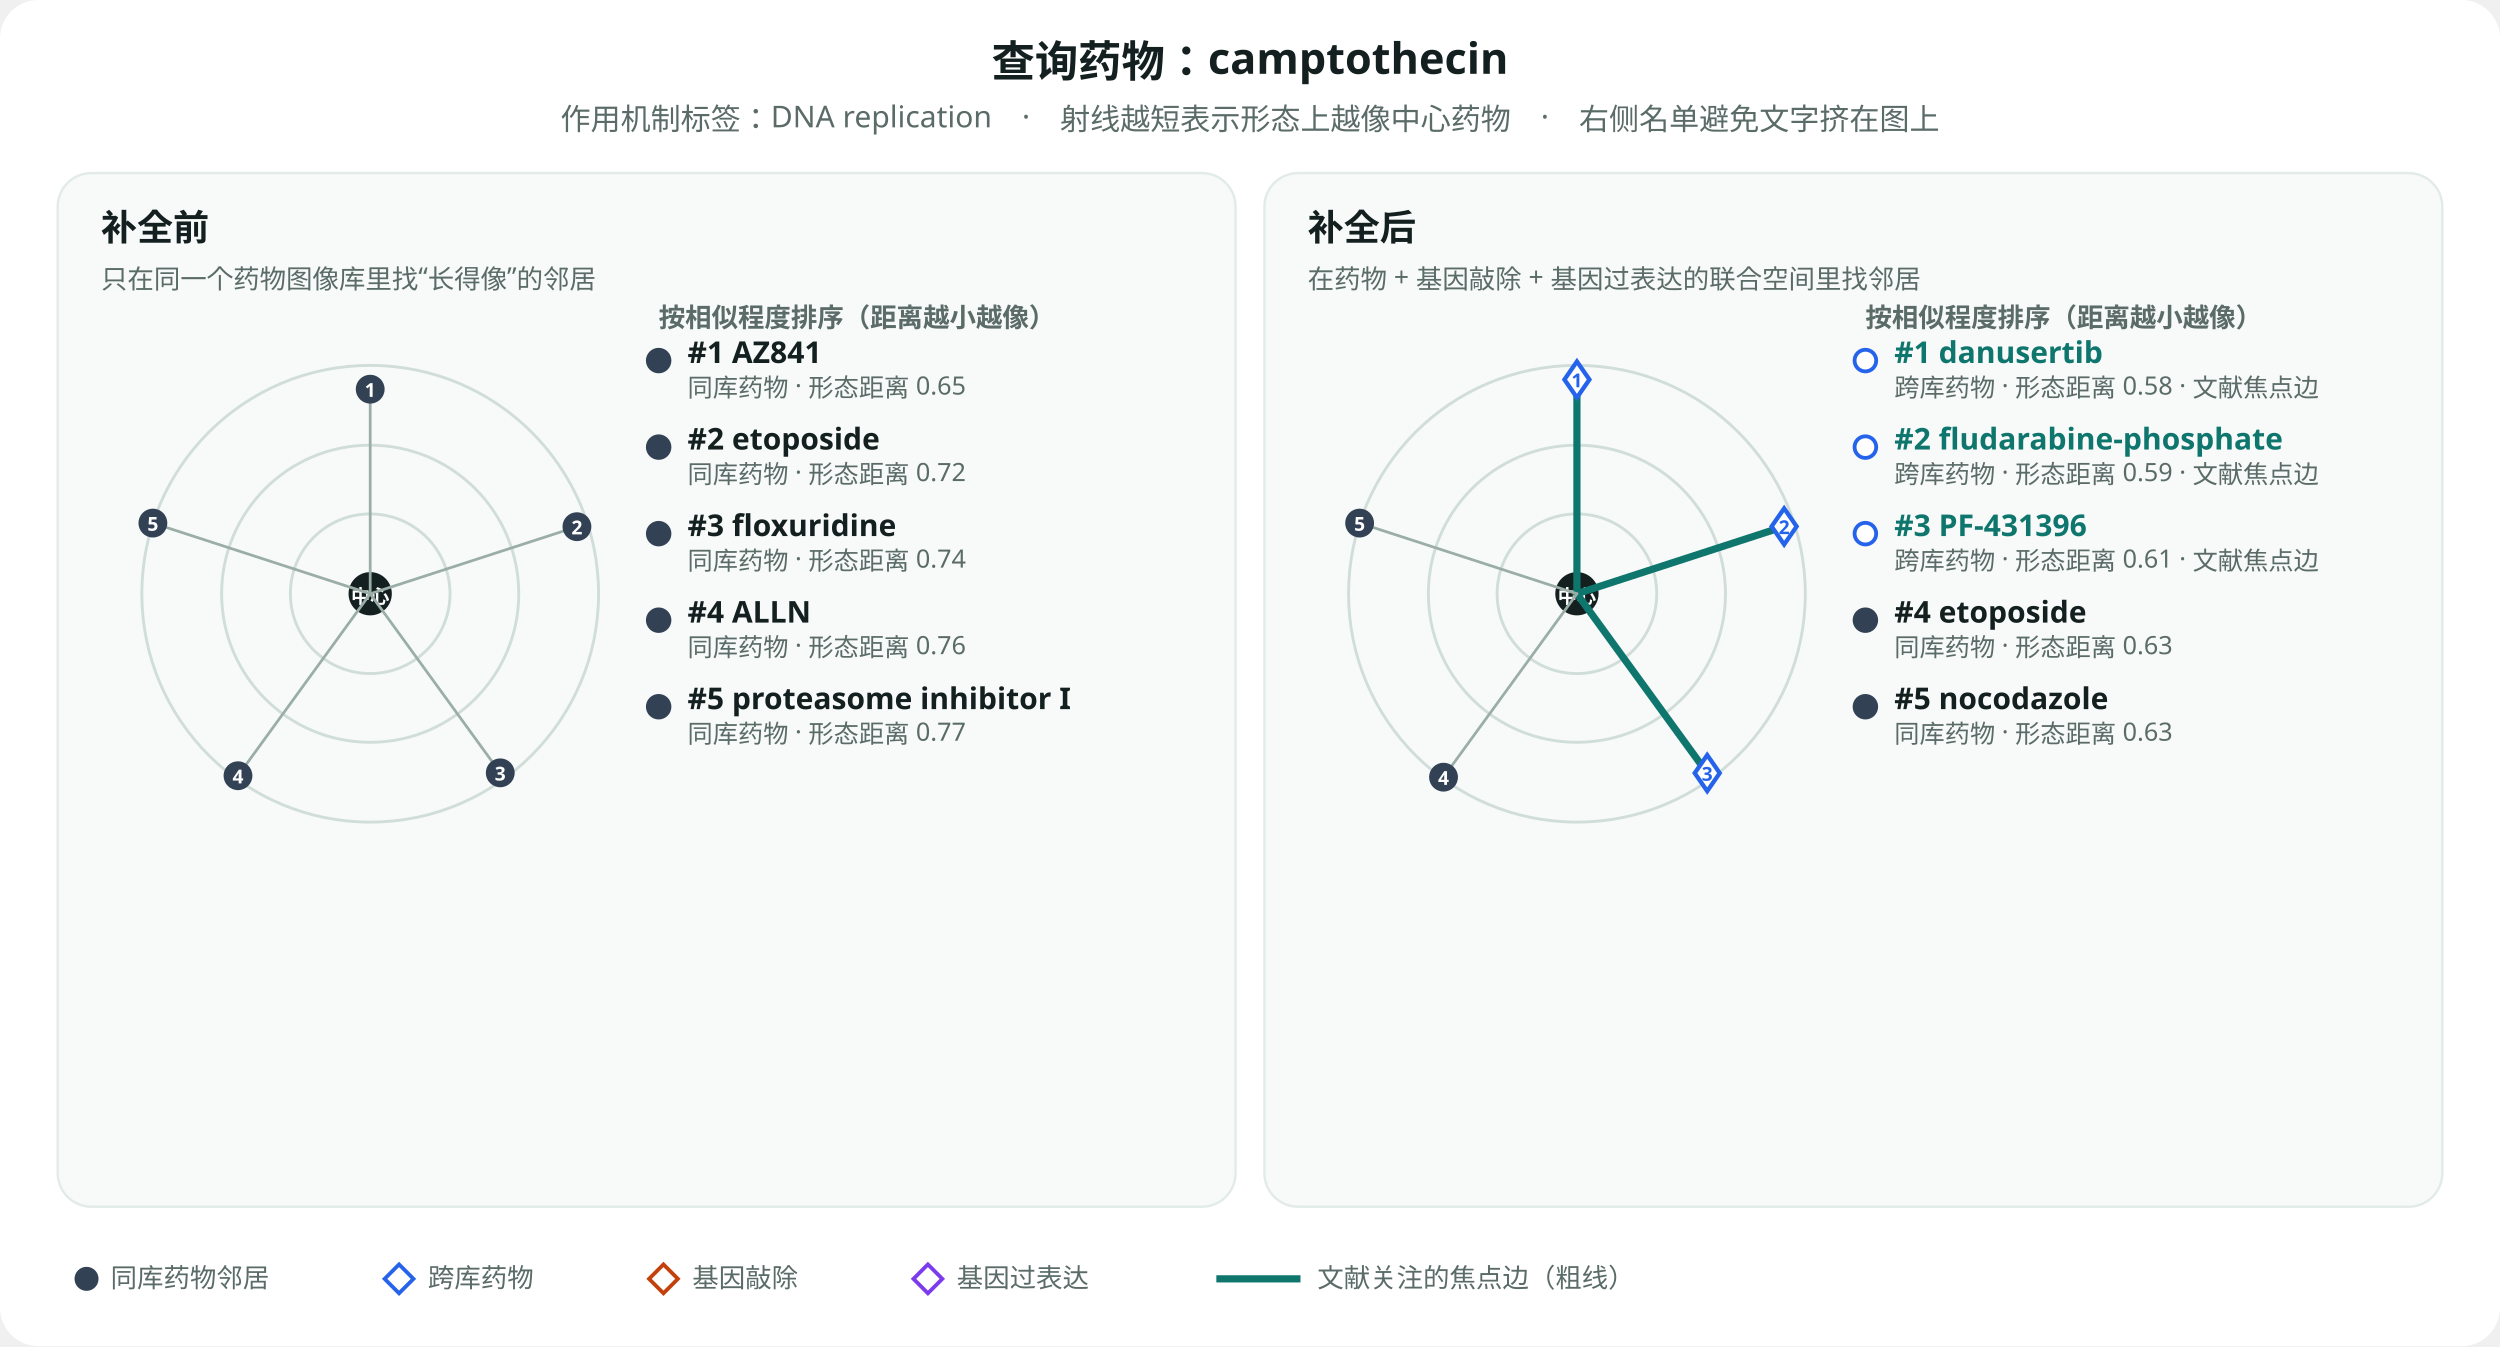
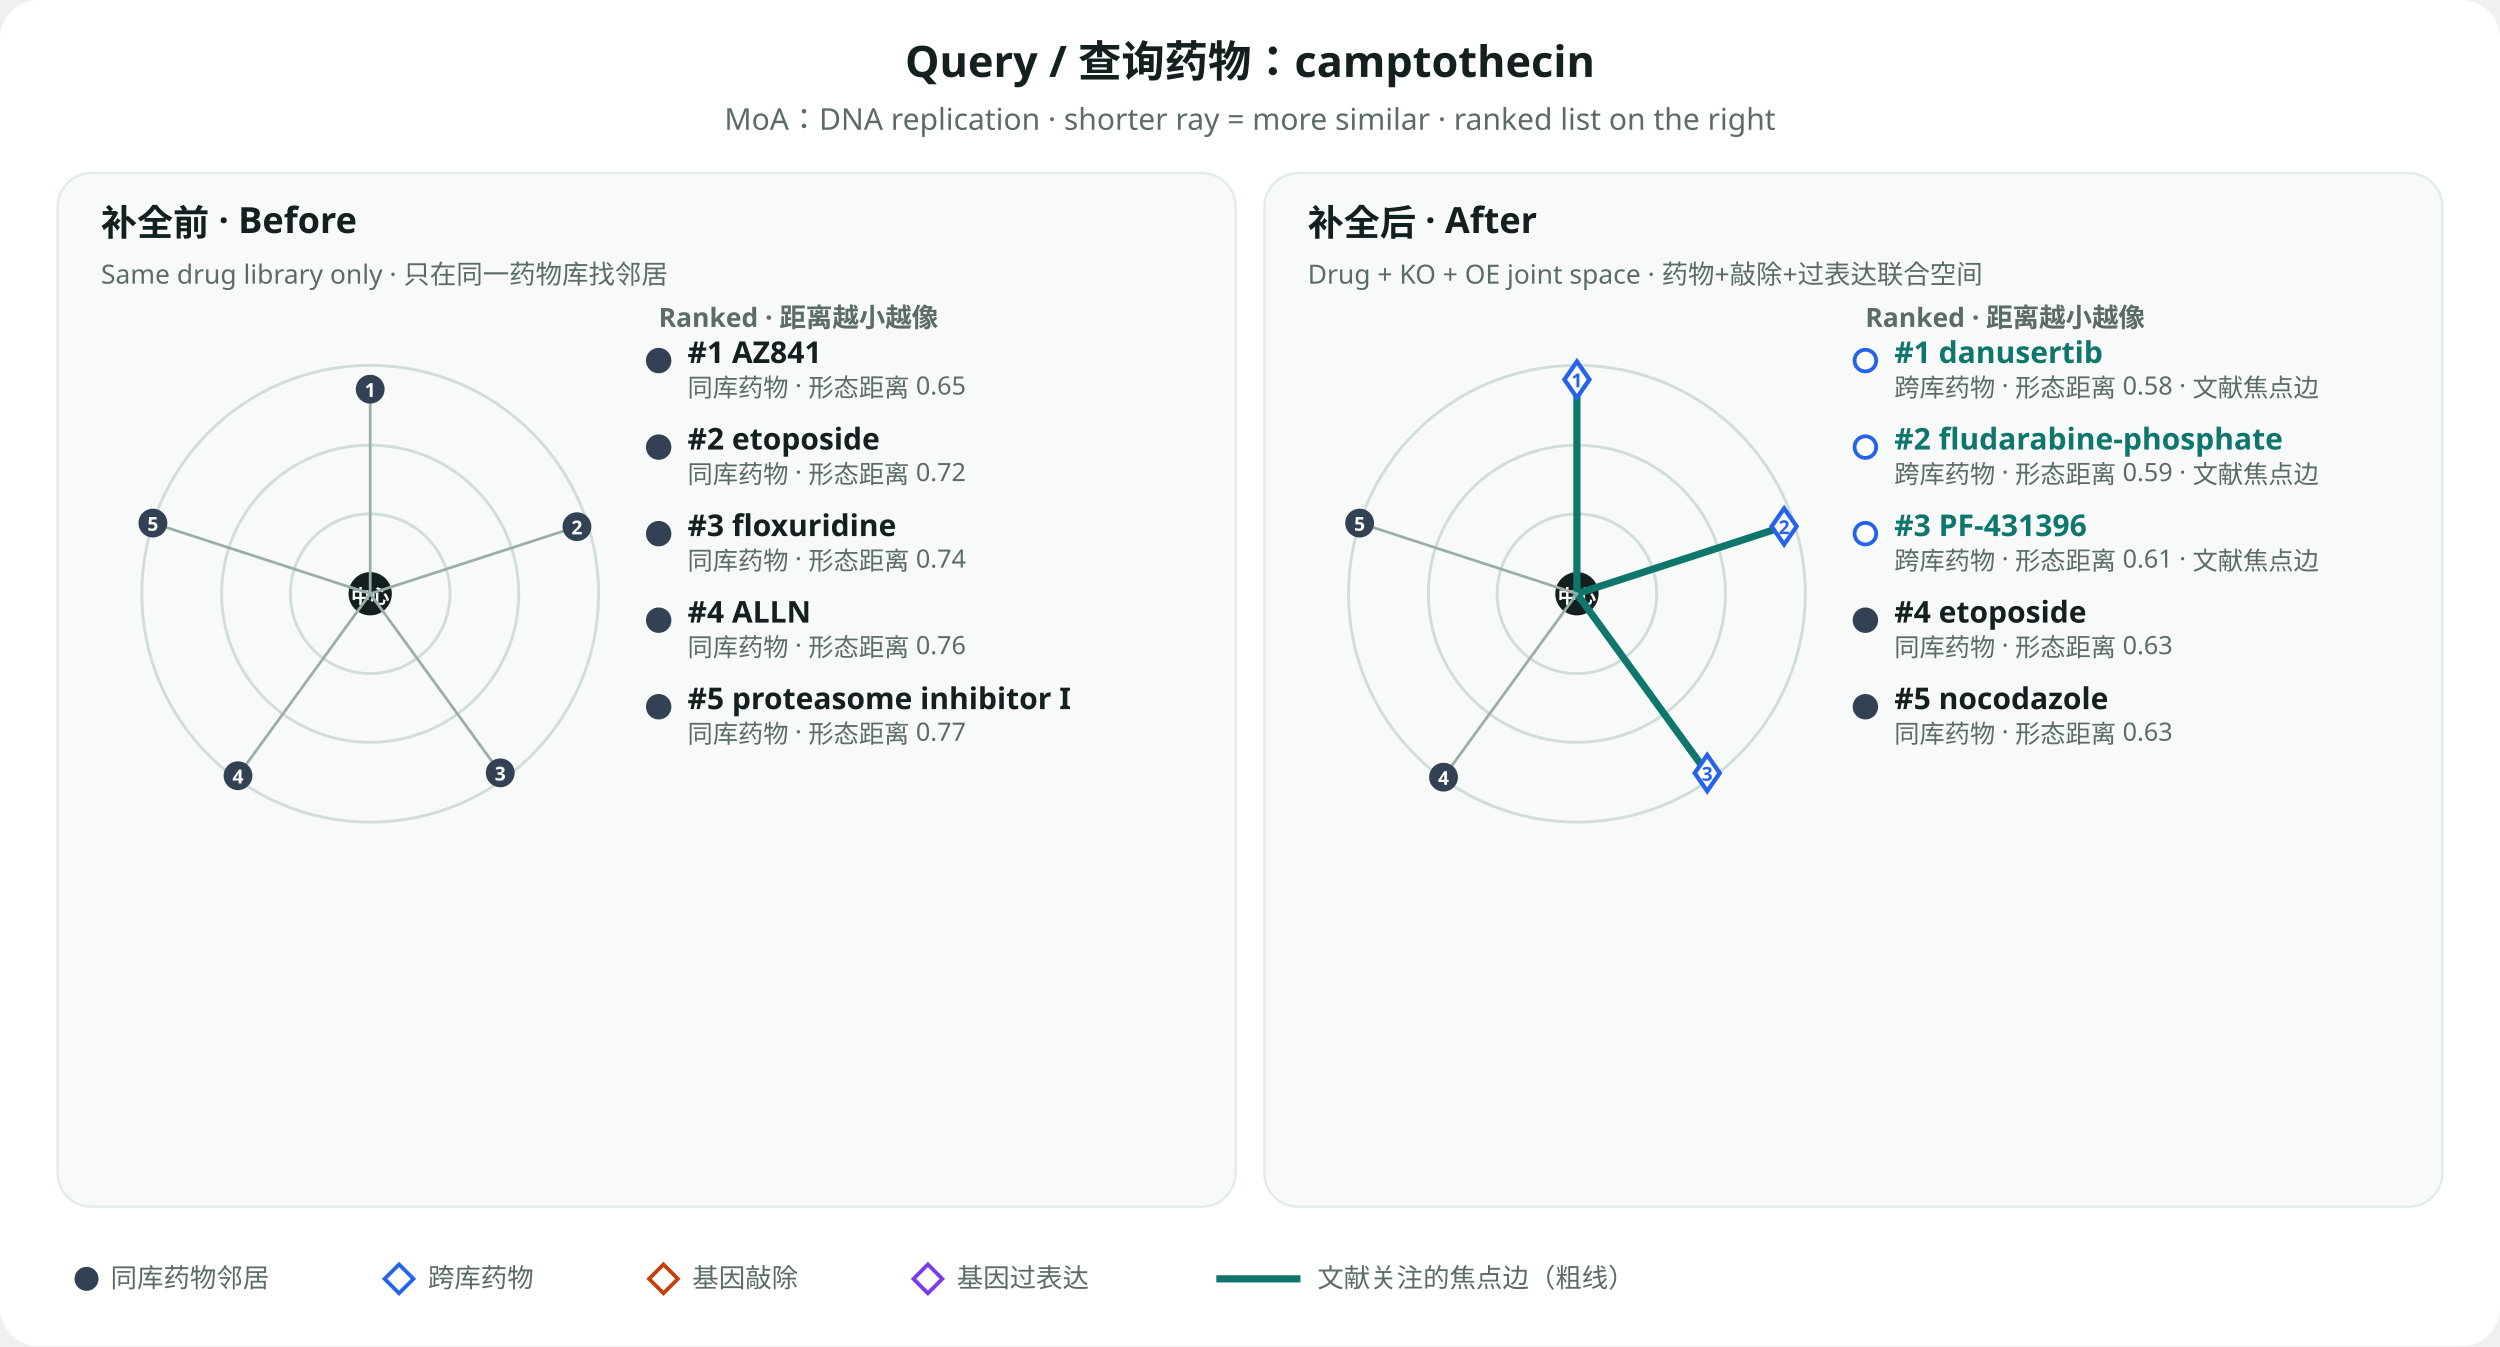
<svg xmlns="http://www.w3.org/2000/svg" width="1040" height="560" viewBox="0 0 1040 560" font-family="Sora, 'Noto Sans SC', 'PingFang SC', 'Microsoft YaHei', sans-serif">
  <rect width="100%" height="100%" rx="16" fill="#ffffff" />
  <text x="520.0" y="32" text-anchor="middle" font-size="18" font-weight="700" fill="#14201f">
-       查询药物：camptothecin
+       Query / 查询药物：camptothecin
    </text>
  <text x="520.0" y="54" text-anchor="middle" font-size="12.5" fill="#5a6b68">
-       作用机制标签：DNA replication　·　射线越短表示形态上越像中心药物　·　右侧名单避免文字挤在图上
+       MoA：DNA replication · shorter ray = more similar · ranked list on the right
    </text>
  <rect x="24" y="72" width="490" height="430" rx="14" fill="#f7faf9" stroke="#e2ebe7" />
-   <text x="42" y="100" font-size="15" font-weight="700" fill="#14201f">补全前</text>
-   <text x="42" y="120" font-size="11" fill="#5a6b68">只在同一个药物图像库里找“长得像”的邻居</text>
+   <text x="42" y="98" font-size="15" font-weight="700" fill="#14201f">补全前 · Before</text>
+   <text x="42" y="118" font-size="11" fill="#5a6b68">Same drug library only · 只在同一药物库找邻居</text>
  <circle cx="154" cy="247" r="33.2" fill="none" stroke="#d0ddd8" stroke-width="1.2" />
  <circle cx="154" cy="247" r="61.8" fill="none" stroke="#d0ddd8" stroke-width="1.2" />
  <circle cx="154" cy="247" r="95.0" fill="none" stroke="#d0ddd8" stroke-width="1.2" />
  <circle cx="154" cy="247" r="9" fill="#14201f" />
  <text x="154" y="251" text-anchor="middle" font-size="8" fill="#fff" font-weight="700">中心</text>
-   <text x="274" y="136" font-size="11" font-weight="650" fill="#5a6b68">按相似程度排序（距离越小越像）</text>
+   <text x="274" y="136" font-size="11" font-weight="650" fill="#5a6b68">Ranked · 距离越小越像</text>
  <line x1="154" y1="247" x2="154.0" y2="161.9" stroke="#9aada7" stroke-width="1.15" stroke-linecap="round" />
  <circle cx="154.0" cy="161.9" r="6" fill="#334155" />
  <text x="154.0" y="165.1" text-anchor="middle" font-size="8" fill="#fff" font-weight="700">1</text>
  <circle cx="274" cy="150" r="4.5" fill="#334155" stroke="#334155" stroke-width="1.6" />
  <text x="286" y="151" font-size="12.5" font-weight="550" fill="#14201f">#1  AZ841</text>
  <text x="286" y="165" font-size="10.5" fill="#5a6b68">同库药物 · 形态距离 0.65</text>
  <line x1="154" y1="247" x2="240.0" y2="219.1" stroke="#9aada7" stroke-width="1.15" stroke-linecap="round" />
  <circle cx="240.0" cy="219.1" r="6" fill="#334155" />
  <text x="240.0" y="222.3" text-anchor="middle" font-size="8" fill="#fff" font-weight="700">2</text>
  <circle cx="274" cy="186" r="4.5" fill="#334155" stroke="#334155" stroke-width="1.6" />
  <text x="286" y="187" font-size="12.5" font-weight="550" fill="#14201f">#2  etoposide</text>
  <text x="286" y="201" font-size="10.5" fill="#5a6b68">同库药物 · 形态距离 0.72</text>
  <line x1="154" y1="247" x2="208.1" y2="321.5" stroke="#9aada7" stroke-width="1.15" stroke-linecap="round" />
  <circle cx="208.1" cy="321.5" r="6" fill="#334155" />
  <text x="208.1" y="324.7" text-anchor="middle" font-size="8" fill="#fff" font-weight="700">3</text>
  <circle cx="274" cy="222" r="4.5" fill="#334155" stroke="#334155" stroke-width="1.6" />
  <text x="286" y="223" font-size="12.5" font-weight="550" fill="#14201f">#3  floxuridine</text>
  <text x="286" y="237" font-size="10.5" fill="#5a6b68">同库药物 · 形态距离 0.74</text>
  <line x1="154" y1="247" x2="99.0" y2="322.7" stroke="#9aada7" stroke-width="1.15" stroke-linecap="round" />
  <circle cx="99.0" cy="322.7" r="6" fill="#334155" />
  <text x="99.0" y="325.9" text-anchor="middle" font-size="8" fill="#fff" font-weight="700">4</text>
  <circle cx="274" cy="258" r="4.5" fill="#334155" stroke="#334155" stroke-width="1.6" />
  <text x="286" y="259" font-size="12.5" font-weight="550" fill="#14201f">#4  ALLN</text>
  <text x="286" y="273" font-size="10.5" fill="#5a6b68">同库药物 · 形态距离 0.76</text>
  <line x1="154" y1="247" x2="63.6" y2="217.6" stroke="#9aada7" stroke-width="1.15" stroke-linecap="round" />
  <circle cx="63.6" cy="217.6" r="6" fill="#334155" />
  <text x="63.6" y="220.8" text-anchor="middle" font-size="8" fill="#fff" font-weight="700">5</text>
  <circle cx="274" cy="294" r="4.5" fill="#334155" stroke="#334155" stroke-width="1.6" />
  <text x="286" y="295" font-size="12.5" font-weight="550" fill="#14201f">#5  proteasome inhibitor I</text>
  <text x="286" y="309" font-size="10.5" fill="#5a6b68">同库药物 · 形态距离 0.77</text>
  <rect x="526" y="72" width="490" height="430" rx="14" fill="#f7faf9" stroke="#e2ebe7" />
-   <text x="544" y="100" font-size="15" font-weight="700" fill="#14201f">补全后</text>
-   <text x="544" y="120" font-size="11" fill="#5a6b68">在药物 + 基因敲除 + 基因过表达的联合空间里找邻居</text>
+   <text x="544" y="98" font-size="15" font-weight="700" fill="#14201f">补全后 · After</text>
+   <text x="544" y="118" font-size="11" fill="#5a6b68">Drug + KO + OE joint space · 药物+敲除+过表达联合空间</text>
  <circle cx="656" cy="247" r="33.2" fill="none" stroke="#d0ddd8" stroke-width="1.2" />
  <circle cx="656" cy="247" r="61.8" fill="none" stroke="#d0ddd8" stroke-width="1.2" />
  <circle cx="656" cy="247" r="95.0" fill="none" stroke="#d0ddd8" stroke-width="1.2" />
  <circle cx="656" cy="247" r="9" fill="#14201f" />
  <text x="656" y="251" text-anchor="middle" font-size="8" fill="#fff" font-weight="700">中心</text>
-   <text x="776" y="136" font-size="11" font-weight="650" fill="#5a6b68">按相似程度排序（距离越小越像）</text>
+   <text x="776" y="136" font-size="11" font-weight="650" fill="#5a6b68">Ranked · 距离越小越像</text>
  <line x1="656" y1="247" x2="656.0" y2="157.9" stroke="#0f766e" stroke-width="3.0" stroke-linecap="round" />
  <polygon points="656.0,150.4 661.2,157.9 656.0,165.4 650.8,157.9" fill="#ffffff" stroke="#2563eb" stroke-width="1.8" />
  <text x="656.0" y="161.1" text-anchor="middle" font-size="8" fill="#2563eb" font-weight="700">1</text>
  <circle cx="776" cy="150" r="4.5" fill="#ffffff" stroke="#2563eb" stroke-width="1.6" />
  <text x="788" y="151" font-size="12.5" font-weight="700" fill="#0f766e">#1  danusertib</text>
  <text x="788" y="165" font-size="10.5" fill="#5a6b68">跨库药物 · 形态距离 0.58 · 文献焦点边</text>
  <line x1="656" y1="247" x2="742.2" y2="219.0" stroke="#0f766e" stroke-width="3.0" stroke-linecap="round" />
  <polygon points="742.2,211.5 747.4,219.0 742.2,226.5 737.0,219.0" fill="#ffffff" stroke="#2563eb" stroke-width="1.8" />
  <text x="742.2" y="222.2" text-anchor="middle" font-size="8" fill="#2563eb" font-weight="700">2</text>
  <circle cx="776" cy="186" r="4.5" fill="#ffffff" stroke="#2563eb" stroke-width="1.6" />
  <text x="788" y="187" font-size="12.5" font-weight="700" fill="#0f766e">#2  fludarabine-phosphate</text>
  <text x="788" y="201" font-size="10.5" fill="#5a6b68">跨库药物 · 形态距离 0.59 · 文献焦点边</text>
  <line x1="656" y1="247" x2="710.2" y2="321.6" stroke="#0f766e" stroke-width="3.0" stroke-linecap="round" />
  <polygon points="710.2,314.1 715.4,321.6 710.2,329.1 705.0,321.6" fill="#ffffff" stroke="#2563eb" stroke-width="1.8" />
  <text x="710.2" y="324.8" text-anchor="middle" font-size="8" fill="#2563eb" font-weight="700">3</text>
  <circle cx="776" cy="222" r="4.5" fill="#ffffff" stroke="#2563eb" stroke-width="1.6" />
  <text x="788" y="223" font-size="12.5" font-weight="700" fill="#0f766e">#3  PF-431396</text>
  <text x="788" y="237" font-size="10.5" fill="#5a6b68">跨库药物 · 形态距离 0.61 · 文献焦点边</text>
  <line x1="656" y1="247" x2="600.5" y2="323.3" stroke="#9aada7" stroke-width="1.15" stroke-linecap="round" />
  <circle cx="600.5" cy="323.3" r="6" fill="#334155" />
  <text x="600.5" y="326.5" text-anchor="middle" font-size="8" fill="#fff" font-weight="700">4</text>
  <circle cx="776" cy="258" r="4.5" fill="#334155" stroke="#334155" stroke-width="1.6" />
  <text x="788" y="259" font-size="12.5" font-weight="550" fill="#14201f">#4  etoposide</text>
  <text x="788" y="273" font-size="10.5" fill="#5a6b68">同库药物 · 形态距离 0.63</text>
  <line x1="656" y1="247" x2="565.6" y2="217.6" stroke="#9aada7" stroke-width="1.15" stroke-linecap="round" />
  <circle cx="565.6" cy="217.6" r="6" fill="#334155" />
  <text x="565.6" y="220.8" text-anchor="middle" font-size="8" fill="#fff" font-weight="700">5</text>
  <circle cx="776" cy="294" r="4.5" fill="#334155" stroke="#334155" stroke-width="1.6" />
  <text x="788" y="295" font-size="12.5" font-weight="550" fill="#14201f">#5  nocodazole</text>
  <text x="788" y="309" font-size="10.5" fill="#5a6b68">同库药物 · 形态距离 0.63</text>
  <g transform="translate(36,532)">
    <circle cx="0" cy="0" r="5" fill="#334155" />
    <text x="10" y="3.5" font-size="11" fill="#5a6b68">同库药物邻居</text>
    <polygon points="130,-6 136,0 130,6 124,0" fill="none" stroke="#2563eb" stroke-width="1.6" />
    <text x="142" y="3.5" font-size="11" fill="#5a6b68">跨库药物</text>
    <polygon points="240,-6 246,0 240,6 234,0" fill="none" stroke="#c2410c" stroke-width="1.6" />
    <text x="252" y="3.5" font-size="11" fill="#5a6b68">基因敲除</text>
    <polygon points="350,-6 356,0 350,6 344,0" fill="none" stroke="#7c3aed" stroke-width="1.6" />
    <text x="362" y="3.5" font-size="11" fill="#5a6b68">基因过表达</text>
    <line x1="470" y1="0" x2="505" y2="0" stroke="#0f766e" stroke-width="3" />
    <text x="512" y="3.5" font-size="11" fill="#5a6b68">文献关注的焦点边（粗线）</text>
  </g>
</svg>
